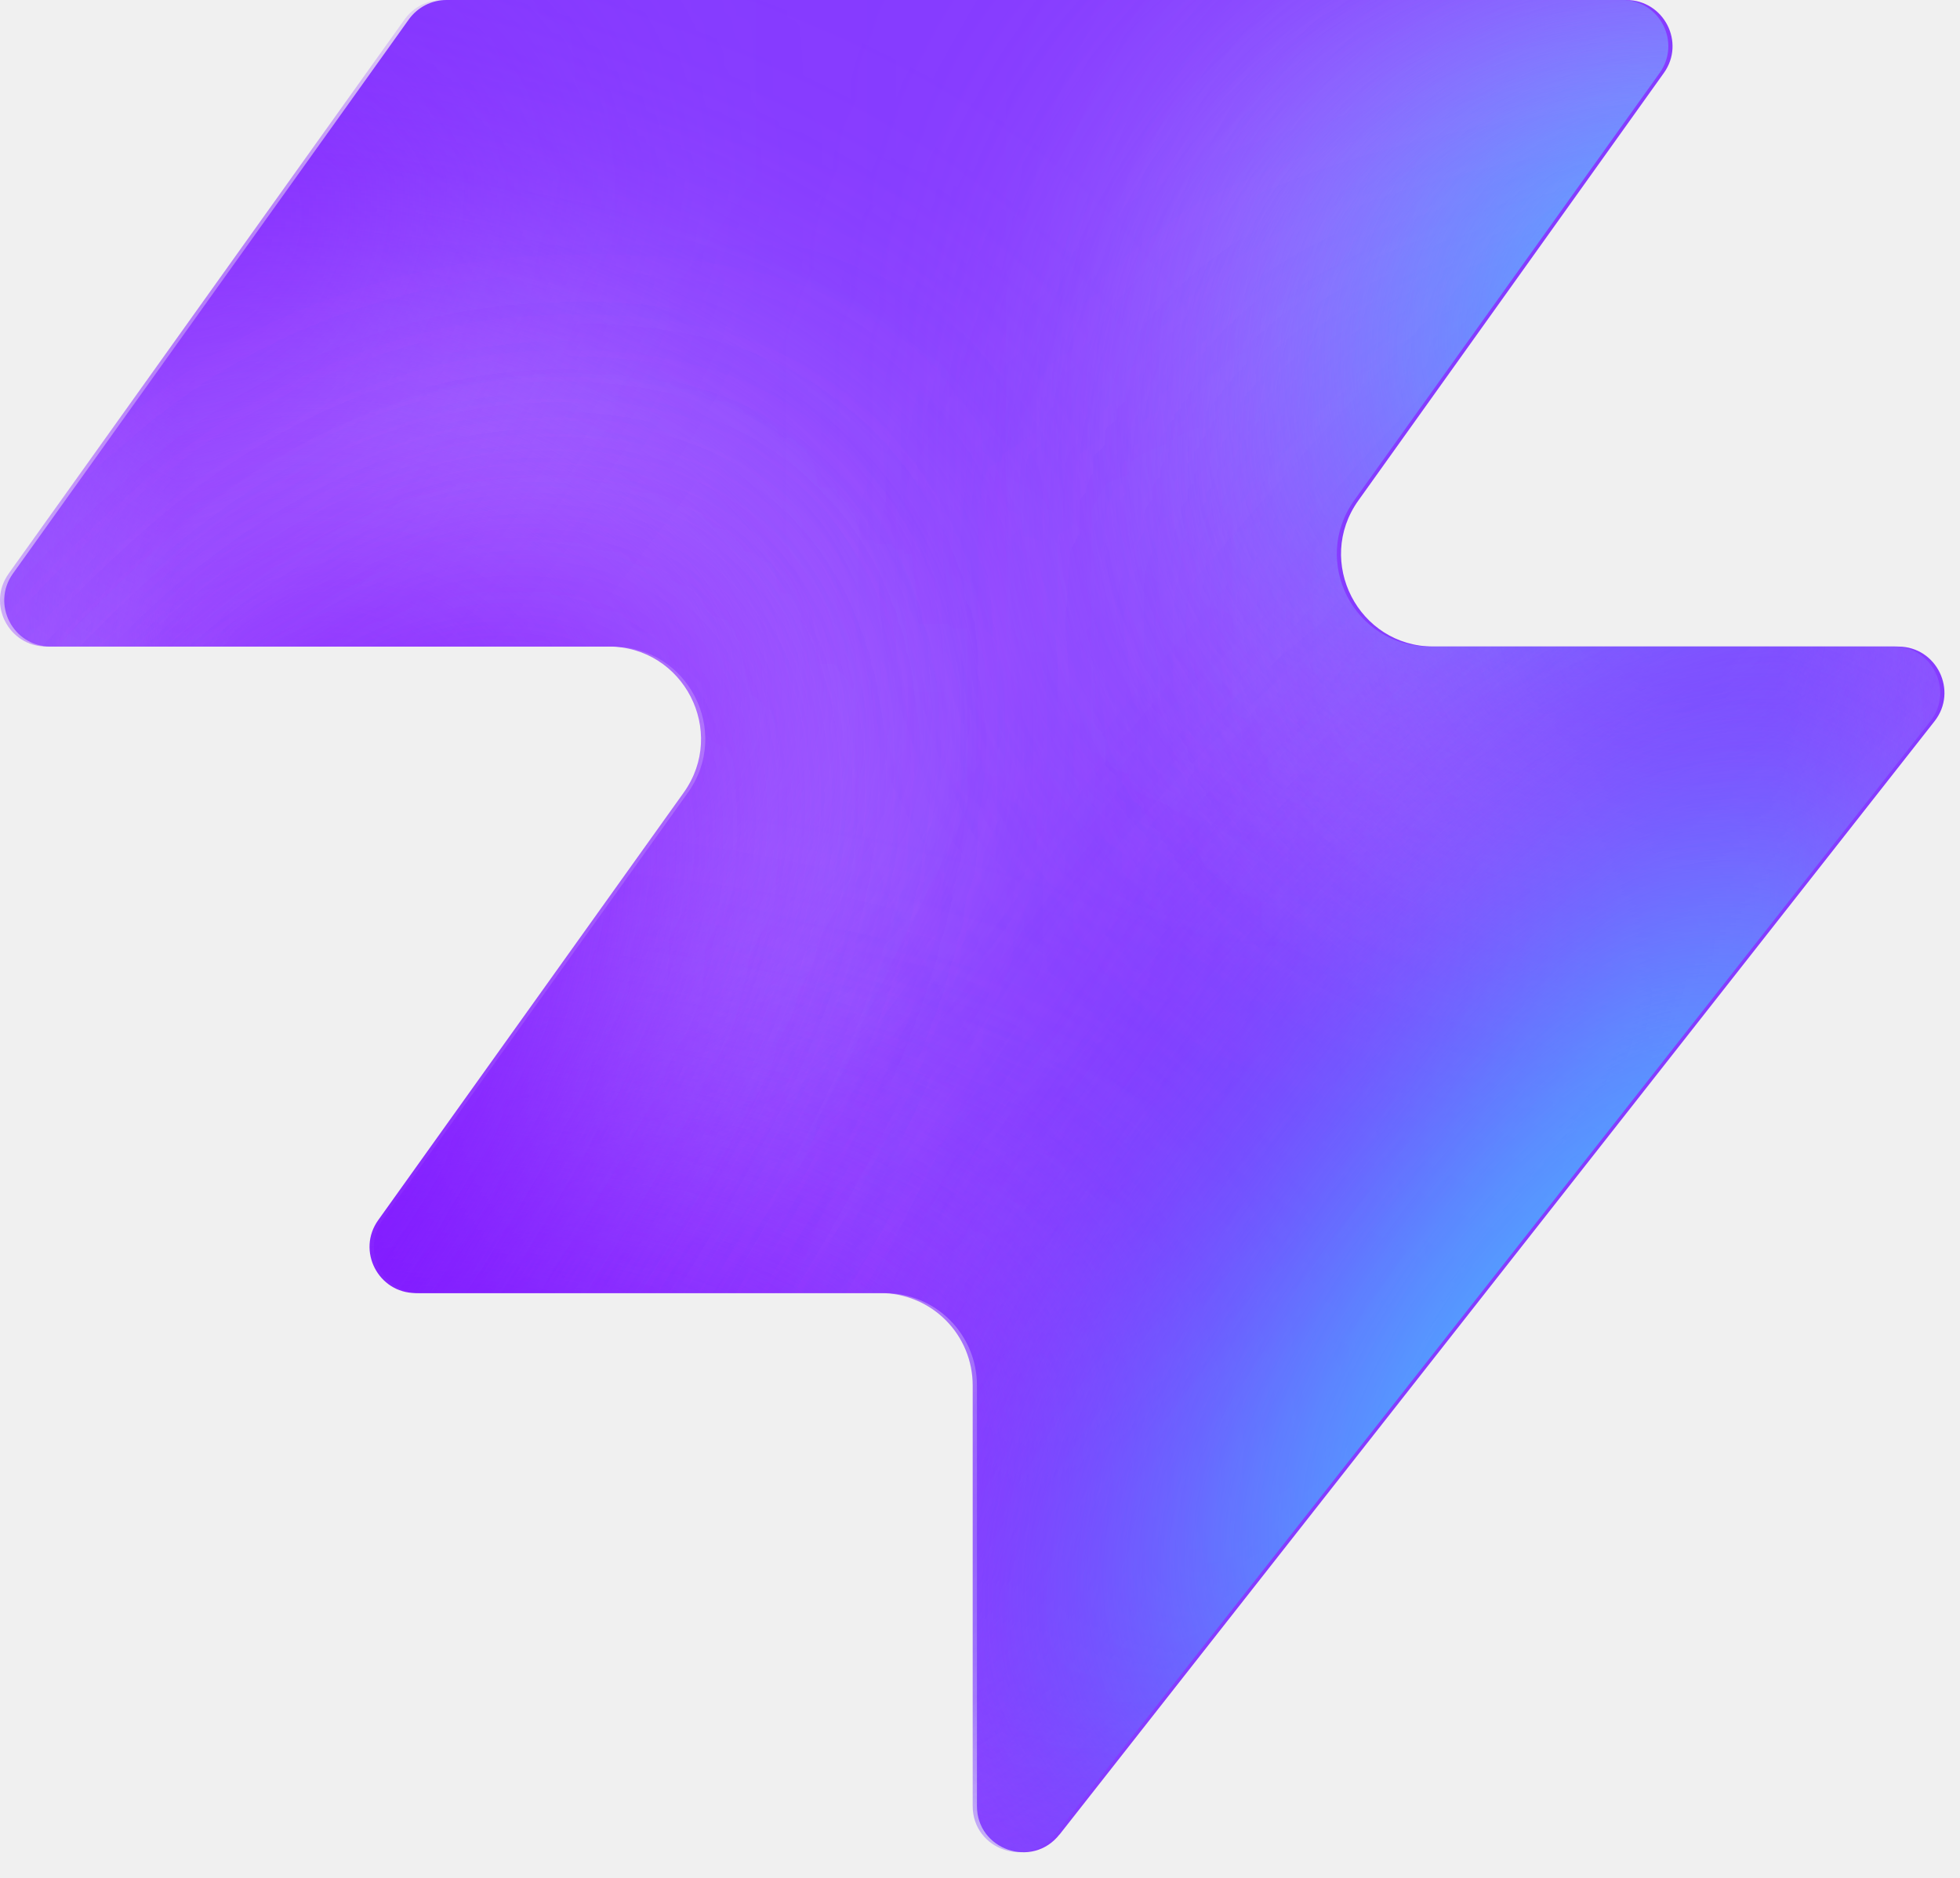
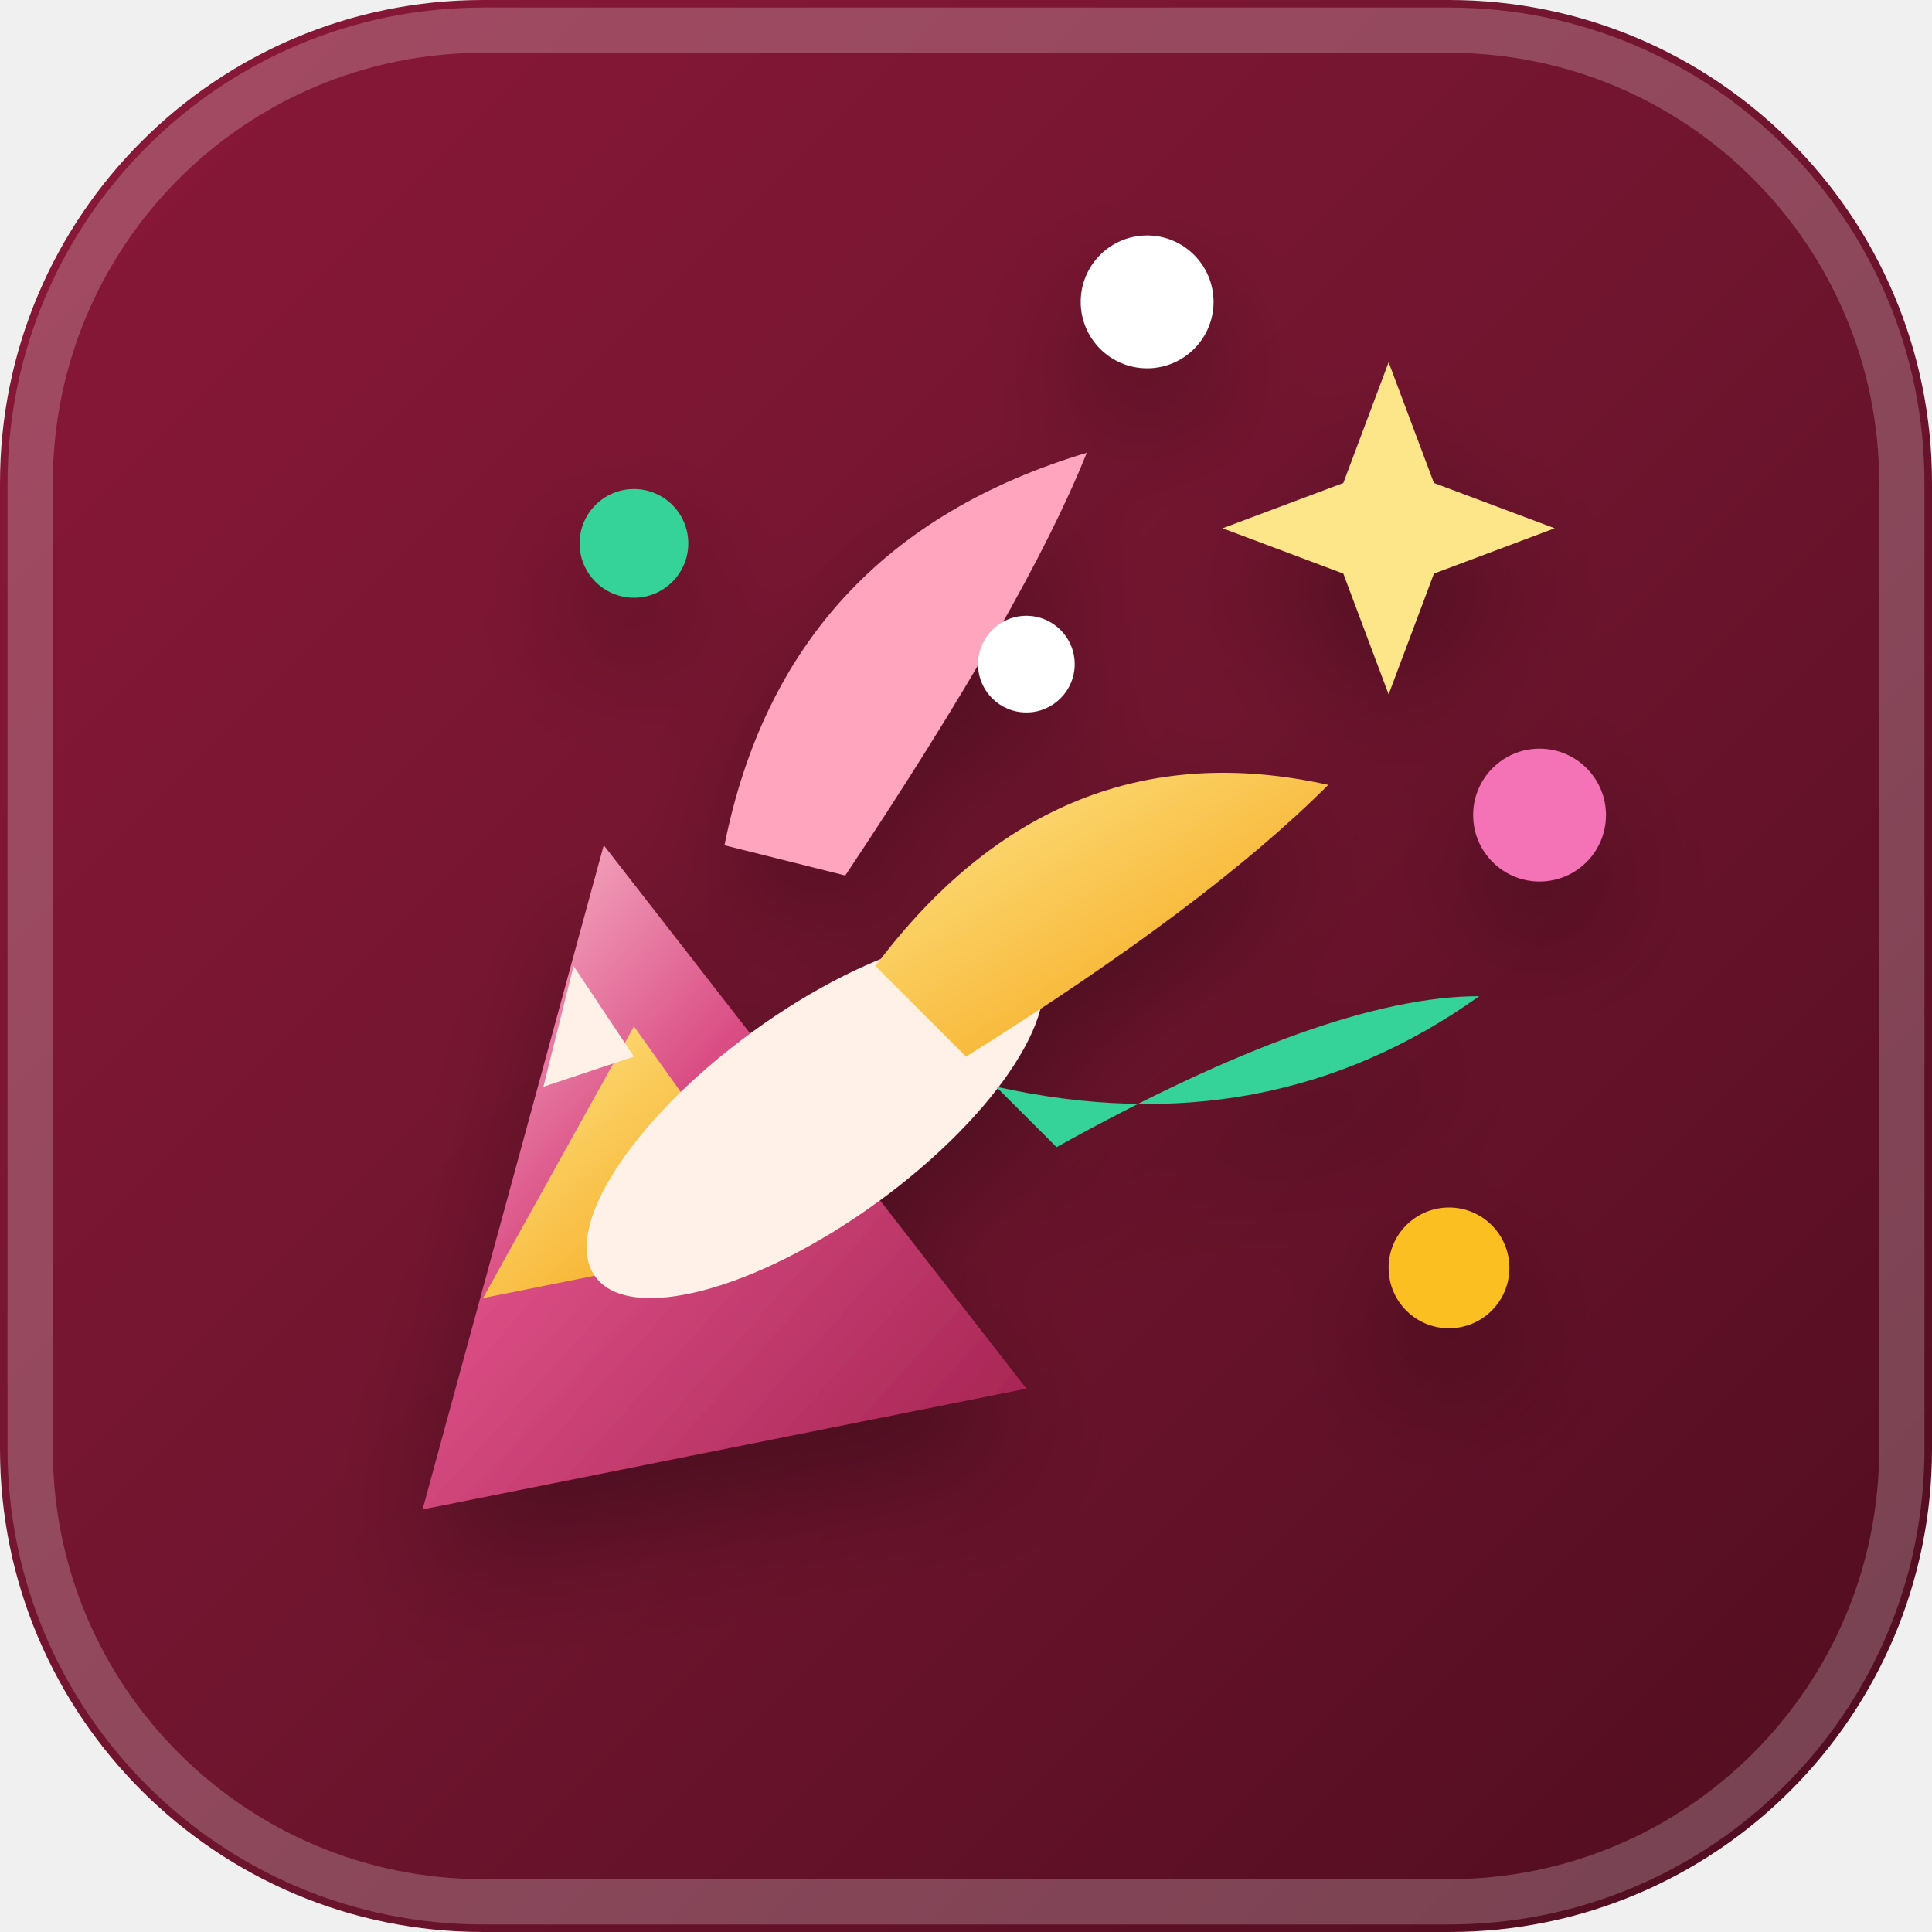
- <svg xmlns="http://www.w3.org/2000/svg" width="48" height="46" fill="none" viewBox="0 0 48 46">
-   <path fill="#863bff" d="M25.946 44.938c-.664.845-2.021.375-2.021-.698V33.937a2.26 2.26 0 0 0-2.262-2.262H10.287c-.92 0-1.456-1.04-.92-1.788l7.48-10.471c1.07-1.497 0-3.578-1.842-3.578H1.237c-.92 0-1.456-1.04-.92-1.788L10.013.474c.214-.297.556-.474.92-.474h28.894c.92 0 1.456 1.04.92 1.788l-7.48 10.471c-1.07 1.498 0 3.579 1.842 3.579h11.377c.943 0 1.473 1.088.89 1.83L25.947 44.94z" style="fill:#863bff;fill:color(display-p3 .525 .23 1);fill-opacity:1" />
-   <mask id="a" width="48" height="46" x="0" y="0" maskUnits="userSpaceOnUse" style="mask-type:alpha">
-     <path fill="#000" d="M25.842 44.938c-.664.844-2.021.375-2.021-.698V33.937a2.26 2.26 0 0 0-2.262-2.262H10.183c-.92 0-1.456-1.04-.92-1.788l7.48-10.471c1.07-1.498 0-3.579-1.842-3.579H1.133c-.92 0-1.456-1.04-.92-1.787L9.91.473c.214-.297.556-.474.92-.474h28.894c.92 0 1.456 1.04.92 1.788l-7.48 10.471c-1.07 1.498 0 3.578 1.842 3.578h11.377c.943 0 1.473 1.088.89 1.832L25.843 44.94z" style="fill:#000;fill-opacity:1" />
-   </mask>
-   <g mask="url(#a)">
-     <g filter="url(#b)">
-       <ellipse cx="5.508" cy="14.704" fill="#ede6ff" rx="5.508" ry="14.704" style="fill:#ede6ff;fill:color(display-p3 .927 .903 1);fill-opacity:1" transform="matrix(.00324 1 1 -.00324 -4.47 31.516)" />
-     </g>
-     <g filter="url(#c)">
-       <ellipse cx="10.399" cy="29.851" fill="#ede6ff" rx="10.399" ry="29.851" style="fill:#ede6ff;fill:color(display-p3 .927 .903 1);fill-opacity:1" transform="matrix(.00324 1 1 -.00324 -39.328 7.883)" />
-     </g>
-     <g filter="url(#d)">
-       <ellipse cx="5.508" cy="30.487" fill="#7e14ff" rx="5.508" ry="30.487" style="fill:#7e14ff;fill:color(display-p3 .492 .077 1);fill-opacity:1" transform="rotate(89.814 -25.913 -14.639)scale(1 -1)" />
-     </g>
-     <g filter="url(#e)">
-       <ellipse cx="5.508" cy="30.599" fill="#7e14ff" rx="5.508" ry="30.599" style="fill:#7e14ff;fill:color(display-p3 .492 .077 1);fill-opacity:1" transform="rotate(89.814 -32.644 -3.334)scale(1 -1)" />
-     </g>
-     <g filter="url(#f)">
-       <ellipse cx="5.508" cy="30.599" fill="#7e14ff" rx="5.508" ry="30.599" style="fill:#7e14ff;fill:color(display-p3 .492 .077 1);fill-opacity:1" transform="matrix(.00324 1 1 -.00324 -34.34 30.47)" />
-     </g>
-     <g filter="url(#g)">
-       <ellipse cx="14.072" cy="22.078" fill="#ede6ff" rx="14.072" ry="22.078" style="fill:#ede6ff;fill:color(display-p3 .927 .903 1);fill-opacity:1" transform="rotate(93.35 24.506 48.493)scale(-1 1)" />
-     </g>
-     <g filter="url(#h)">
-       <ellipse cx="3.47" cy="21.501" fill="#7e14ff" rx="3.47" ry="21.501" style="fill:#7e14ff;fill:color(display-p3 .492 .077 1);fill-opacity:1" transform="rotate(89.009 28.708 47.59)scale(-1 1)" />
-     </g>
-     <g filter="url(#i)">
-       <ellipse cx="3.47" cy="21.501" fill="#7e14ff" rx="3.47" ry="21.501" style="fill:#7e14ff;fill:color(display-p3 .492 .077 1);fill-opacity:1" transform="rotate(89.009 28.708 47.59)scale(-1 1)" />
-     </g>
-     <g filter="url(#j)">
-       <ellipse cx=".387" cy="8.972" fill="#7e14ff" rx="4.407" ry="29.108" style="fill:#7e14ff;fill:color(display-p3 .492 .077 1);fill-opacity:1" transform="rotate(39.51 .387 8.972)" />
-     </g>
-     <g filter="url(#k)">
-       <ellipse cx="47.523" cy="-6.092" fill="#7e14ff" rx="4.407" ry="29.108" style="fill:#7e14ff;fill:color(display-p3 .492 .077 1);fill-opacity:1" transform="rotate(37.892 47.523 -6.092)" />
-     </g>
-     <g filter="url(#l)">
-       <ellipse cx="41.412" cy="6.333" fill="#47bfff" rx="5.971" ry="9.665" style="fill:#47bfff;fill:color(display-p3 .28 .748 1);fill-opacity:1" transform="rotate(37.892 41.412 6.333)" />
-     </g>
-     <g filter="url(#m)">
-       <ellipse cx="-1.879" cy="38.332" fill="#7e14ff" rx="4.407" ry="29.108" style="fill:#7e14ff;fill:color(display-p3 .492 .077 1);fill-opacity:1" transform="rotate(37.892 -1.88 38.332)" />
-     </g>
-     <g filter="url(#n)">
-       <ellipse cx="-1.879" cy="38.332" fill="#7e14ff" rx="4.407" ry="29.108" style="fill:#7e14ff;fill:color(display-p3 .492 .077 1);fill-opacity:1" transform="rotate(37.892 -1.88 38.332)" />
-     </g>
-     <g filter="url(#o)">
-       <ellipse cx="35.651" cy="29.907" fill="#7e14ff" rx="4.407" ry="29.108" style="fill:#7e14ff;fill:color(display-p3 .492 .077 1);fill-opacity:1" transform="rotate(37.892 35.651 29.907)" />
-     </g>
-     <g filter="url(#p)">
-       <ellipse cx="38.418" cy="32.4" fill="#47bfff" rx="5.971" ry="15.297" style="fill:#47bfff;fill:color(display-p3 .28 .748 1);fill-opacity:1" transform="rotate(37.892 38.418 32.4)" />
-     </g>
-   </g>
+ <svg xmlns="http://www.w3.org/2000/svg" viewBox="0 0 64 64" width="64" height="64">
  <defs>
-     <filter id="b" width="60.045" height="41.654" x="-19.77" y="16.149" color-interpolation-filters="sRGB" filterUnits="userSpaceOnUse">
-       <feFlood flood-opacity="0" result="BackgroundImageFix" />
-       <feBlend in="SourceGraphic" in2="BackgroundImageFix" result="shape" />
-       <feGaussianBlur result="effect1_foregroundBlur_2002_17158" stdDeviation="7.659" />
-     </filter>
-     <filter id="c" width="90.34" height="51.437" x="-54.613" y="-7.533" color-interpolation-filters="sRGB" filterUnits="userSpaceOnUse">
-       <feFlood flood-opacity="0" result="BackgroundImageFix" />
-       <feBlend in="SourceGraphic" in2="BackgroundImageFix" result="shape" />
-       <feGaussianBlur result="effect1_foregroundBlur_2002_17158" stdDeviation="7.659" />
-     </filter>
-     <filter id="d" width="79.355" height="29.4" x="-49.64" y="2.03" color-interpolation-filters="sRGB" filterUnits="userSpaceOnUse">
-       <feFlood flood-opacity="0" result="BackgroundImageFix" />
-       <feBlend in="SourceGraphic" in2="BackgroundImageFix" result="shape" />
-       <feGaussianBlur result="effect1_foregroundBlur_2002_17158" stdDeviation="4.596" />
-     </filter>
-     <filter id="e" width="79.579" height="29.4" x="-45.045" y="20.029" color-interpolation-filters="sRGB" filterUnits="userSpaceOnUse">
-       <feFlood flood-opacity="0" result="BackgroundImageFix" />
-       <feBlend in="SourceGraphic" in2="BackgroundImageFix" result="shape" />
-       <feGaussianBlur result="effect1_foregroundBlur_2002_17158" stdDeviation="4.596" />
-     </filter>
-     <filter id="f" width="79.579" height="29.4" x="-43.513" y="21.178" color-interpolation-filters="sRGB" filterUnits="userSpaceOnUse">
-       <feFlood flood-opacity="0" result="BackgroundImageFix" />
-       <feBlend in="SourceGraphic" in2="BackgroundImageFix" result="shape" />
-       <feGaussianBlur result="effect1_foregroundBlur_2002_17158" stdDeviation="4.596" />
-     </filter>
-     <filter id="g" width="74.749" height="58.852" x="15.756" y="-17.901" color-interpolation-filters="sRGB" filterUnits="userSpaceOnUse">
-       <feFlood flood-opacity="0" result="BackgroundImageFix" />
-       <feBlend in="SourceGraphic" in2="BackgroundImageFix" result="shape" />
-       <feGaussianBlur result="effect1_foregroundBlur_2002_17158" stdDeviation="7.659" />
-     </filter>
-     <filter id="h" width="61.377" height="25.362" x="23.548" y="2.284" color-interpolation-filters="sRGB" filterUnits="userSpaceOnUse">
-       <feFlood flood-opacity="0" result="BackgroundImageFix" />
-       <feBlend in="SourceGraphic" in2="BackgroundImageFix" result="shape" />
-       <feGaussianBlur result="effect1_foregroundBlur_2002_17158" stdDeviation="4.596" />
-     </filter>
-     <filter id="i" width="61.377" height="25.362" x="23.548" y="2.284" color-interpolation-filters="sRGB" filterUnits="userSpaceOnUse">
-       <feFlood flood-opacity="0" result="BackgroundImageFix" />
-       <feBlend in="SourceGraphic" in2="BackgroundImageFix" result="shape" />
-       <feGaussianBlur result="effect1_foregroundBlur_2002_17158" stdDeviation="4.596" />
-     </filter>
-     <filter id="j" width="56.045" height="63.649" x="-27.636" y="-22.853" color-interpolation-filters="sRGB" filterUnits="userSpaceOnUse">
-       <feFlood flood-opacity="0" result="BackgroundImageFix" />
-       <feBlend in="SourceGraphic" in2="BackgroundImageFix" result="shape" />
-       <feGaussianBlur result="effect1_foregroundBlur_2002_17158" stdDeviation="4.596" />
-     </filter>
-     <filter id="k" width="54.814" height="64.646" x="20.116" y="-38.415" color-interpolation-filters="sRGB" filterUnits="userSpaceOnUse">
-       <feFlood flood-opacity="0" result="BackgroundImageFix" />
-       <feBlend in="SourceGraphic" in2="BackgroundImageFix" result="shape" />
-       <feGaussianBlur result="effect1_foregroundBlur_2002_17158" stdDeviation="4.596" />
-     </filter>
-     <filter id="l" width="33.541" height="35.313" x="24.641" y="-11.323" color-interpolation-filters="sRGB" filterUnits="userSpaceOnUse">
-       <feFlood flood-opacity="0" result="BackgroundImageFix" />
-       <feBlend in="SourceGraphic" in2="BackgroundImageFix" result="shape" />
-       <feGaussianBlur result="effect1_foregroundBlur_2002_17158" stdDeviation="4.596" />
-     </filter>
-     <filter id="m" width="54.814" height="64.646" x="-29.286" y="6.009" color-interpolation-filters="sRGB" filterUnits="userSpaceOnUse">
-       <feFlood flood-opacity="0" result="BackgroundImageFix" />
-       <feBlend in="SourceGraphic" in2="BackgroundImageFix" result="shape" />
-       <feGaussianBlur result="effect1_foregroundBlur_2002_17158" stdDeviation="4.596" />
-     </filter>
-     <filter id="n" width="54.814" height="64.646" x="-29.286" y="6.009" color-interpolation-filters="sRGB" filterUnits="userSpaceOnUse">
-       <feFlood flood-opacity="0" result="BackgroundImageFix" />
-       <feBlend in="SourceGraphic" in2="BackgroundImageFix" result="shape" />
-       <feGaussianBlur result="effect1_foregroundBlur_2002_17158" stdDeviation="4.596" />
-     </filter>
-     <filter id="o" width="54.814" height="64.646" x="8.244" y="-2.416" color-interpolation-filters="sRGB" filterUnits="userSpaceOnUse">
-       <feFlood flood-opacity="0" result="BackgroundImageFix" />
-       <feBlend in="SourceGraphic" in2="BackgroundImageFix" result="shape" />
-       <feGaussianBlur result="effect1_foregroundBlur_2002_17158" stdDeviation="4.596" />
-     </filter>
-     <filter id="p" width="39.409" height="43.623" x="18.713" y="10.588" color-interpolation-filters="sRGB" filterUnits="userSpaceOnUse">
-       <feFlood flood-opacity="0" result="BackgroundImageFix" />
-       <feBlend in="SourceGraphic" in2="BackgroundImageFix" result="shape" />
-       <feGaussianBlur result="effect1_foregroundBlur_2002_17158" stdDeviation="4.596" />
+     <linearGradient id="ppBg" x1="0%" y1="0%" x2="100%" y2="100%">
+       <stop offset="0%" stop-color="#8B1838" />
+       <stop offset="50%" stop-color="#70152F" />
+       <stop offset="100%" stop-color="#4E0C1F" />
+     </linearGradient>
+     <linearGradient id="coneGrad" x1="0%" y1="0%" x2="100%" y2="100%">
+       <stop offset="0%" stop-color="#FFCCD8" />
+       <stop offset="40%" stop-color="#D94D83" />
+       <stop offset="100%" stop-color="#A0204C" />
+     </linearGradient>
+     <linearGradient id="goldGrad" x1="0%" y1="0%" x2="100%" y2="100%">
+       <stop offset="0%" stop-color="#FDE68A" />
+       <stop offset="100%" stop-color="#F59E0B" />
+     </linearGradient>
+     <filter id="shadow" x="-10%" y="-10%" width="130%" height="130%">
+       <feDropShadow dx="0" dy="2" stdDeviation="2" flood-color="#000000" flood-opacity="0.3" />
    </filter>
  </defs>
+   <rect width="64" height="64" rx="16" fill="url(#ppBg)" />
+   <rect x="1" y="1" width="62" height="62" rx="15" fill="none" stroke="rgba(255,255,255,0.22)" stroke-width="1.5" />
+   <g filter="url(#shadow)">
+     <path d="M14 50 L34 46 L20 28 Z" fill="url(#coneGrad)" />
+     <path d="M16 43 L26 41 L21 34 Z" fill="url(#goldGrad)" />
+     <path d="M18 36 L21 35 L19 32 Z" fill="#FFF0E8" />
+     <ellipse cx="27" cy="37" rx="9" ry="3.5" transform="rotate(-36 27 37)" fill="#FFF0E8" />
+     <path d="M29 32 Q35 24 44 26 Q40 30 32 35 Z" fill="url(#goldGrad)" />
+     <path d="M24 28 Q26 18 36 15 Q34 20 28 29 Z" fill="#FFA5BD" />
+     <path d="M33 36 Q42 38 49 33 Q44 33 35 38 Z" fill="#34D399" />
+     <polygon points="46,12 47.5,16 51.5,17.5 47.5,19 46,23 44.5,19 40.5,17.5 44.5,16" fill="#FDE68A" />
+     <circle cx="38" cy="10" r="2.2" fill="#FFFFFF" />
+     <circle cx="51" cy="27" r="2.2" fill="#F472B6" />
+     <circle cx="48" cy="42" r="2" fill="#FBBF24" />
+     <circle cx="21" cy="18" r="1.8" fill="#34D399" />
+     <circle cx="34" cy="22" r="1.6" fill="#FFFFFF" />
+   </g>
</svg>
